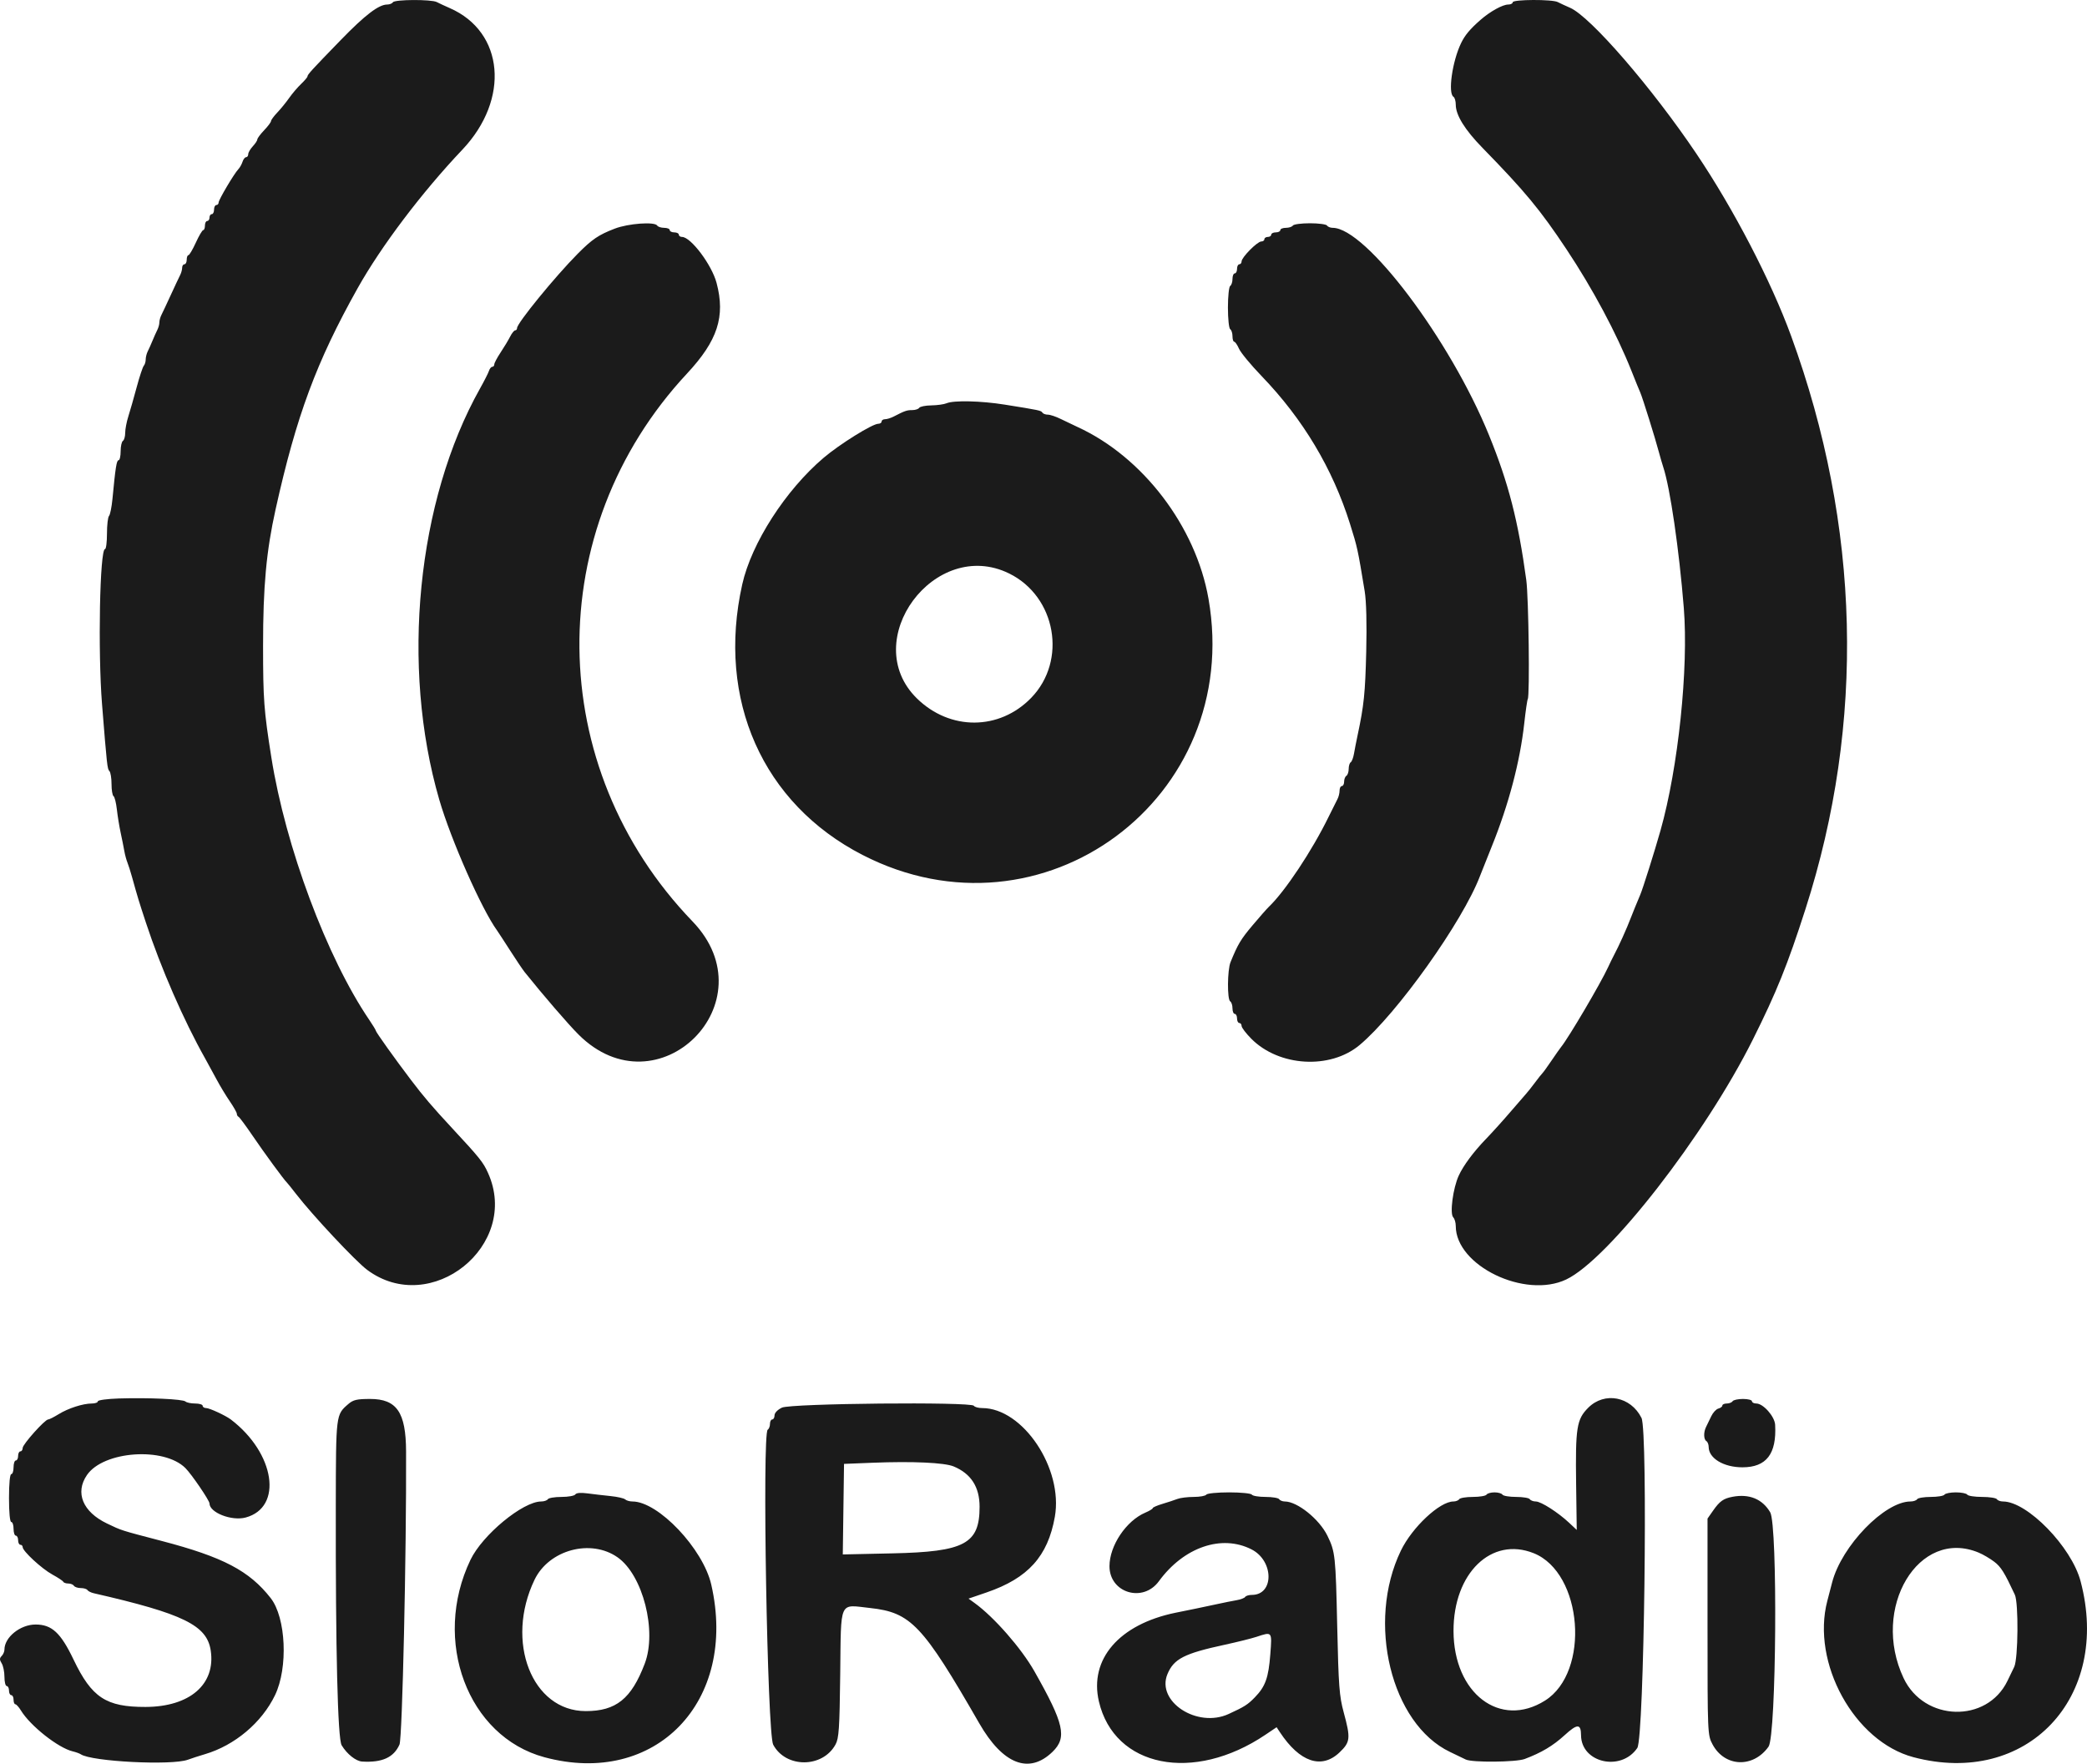
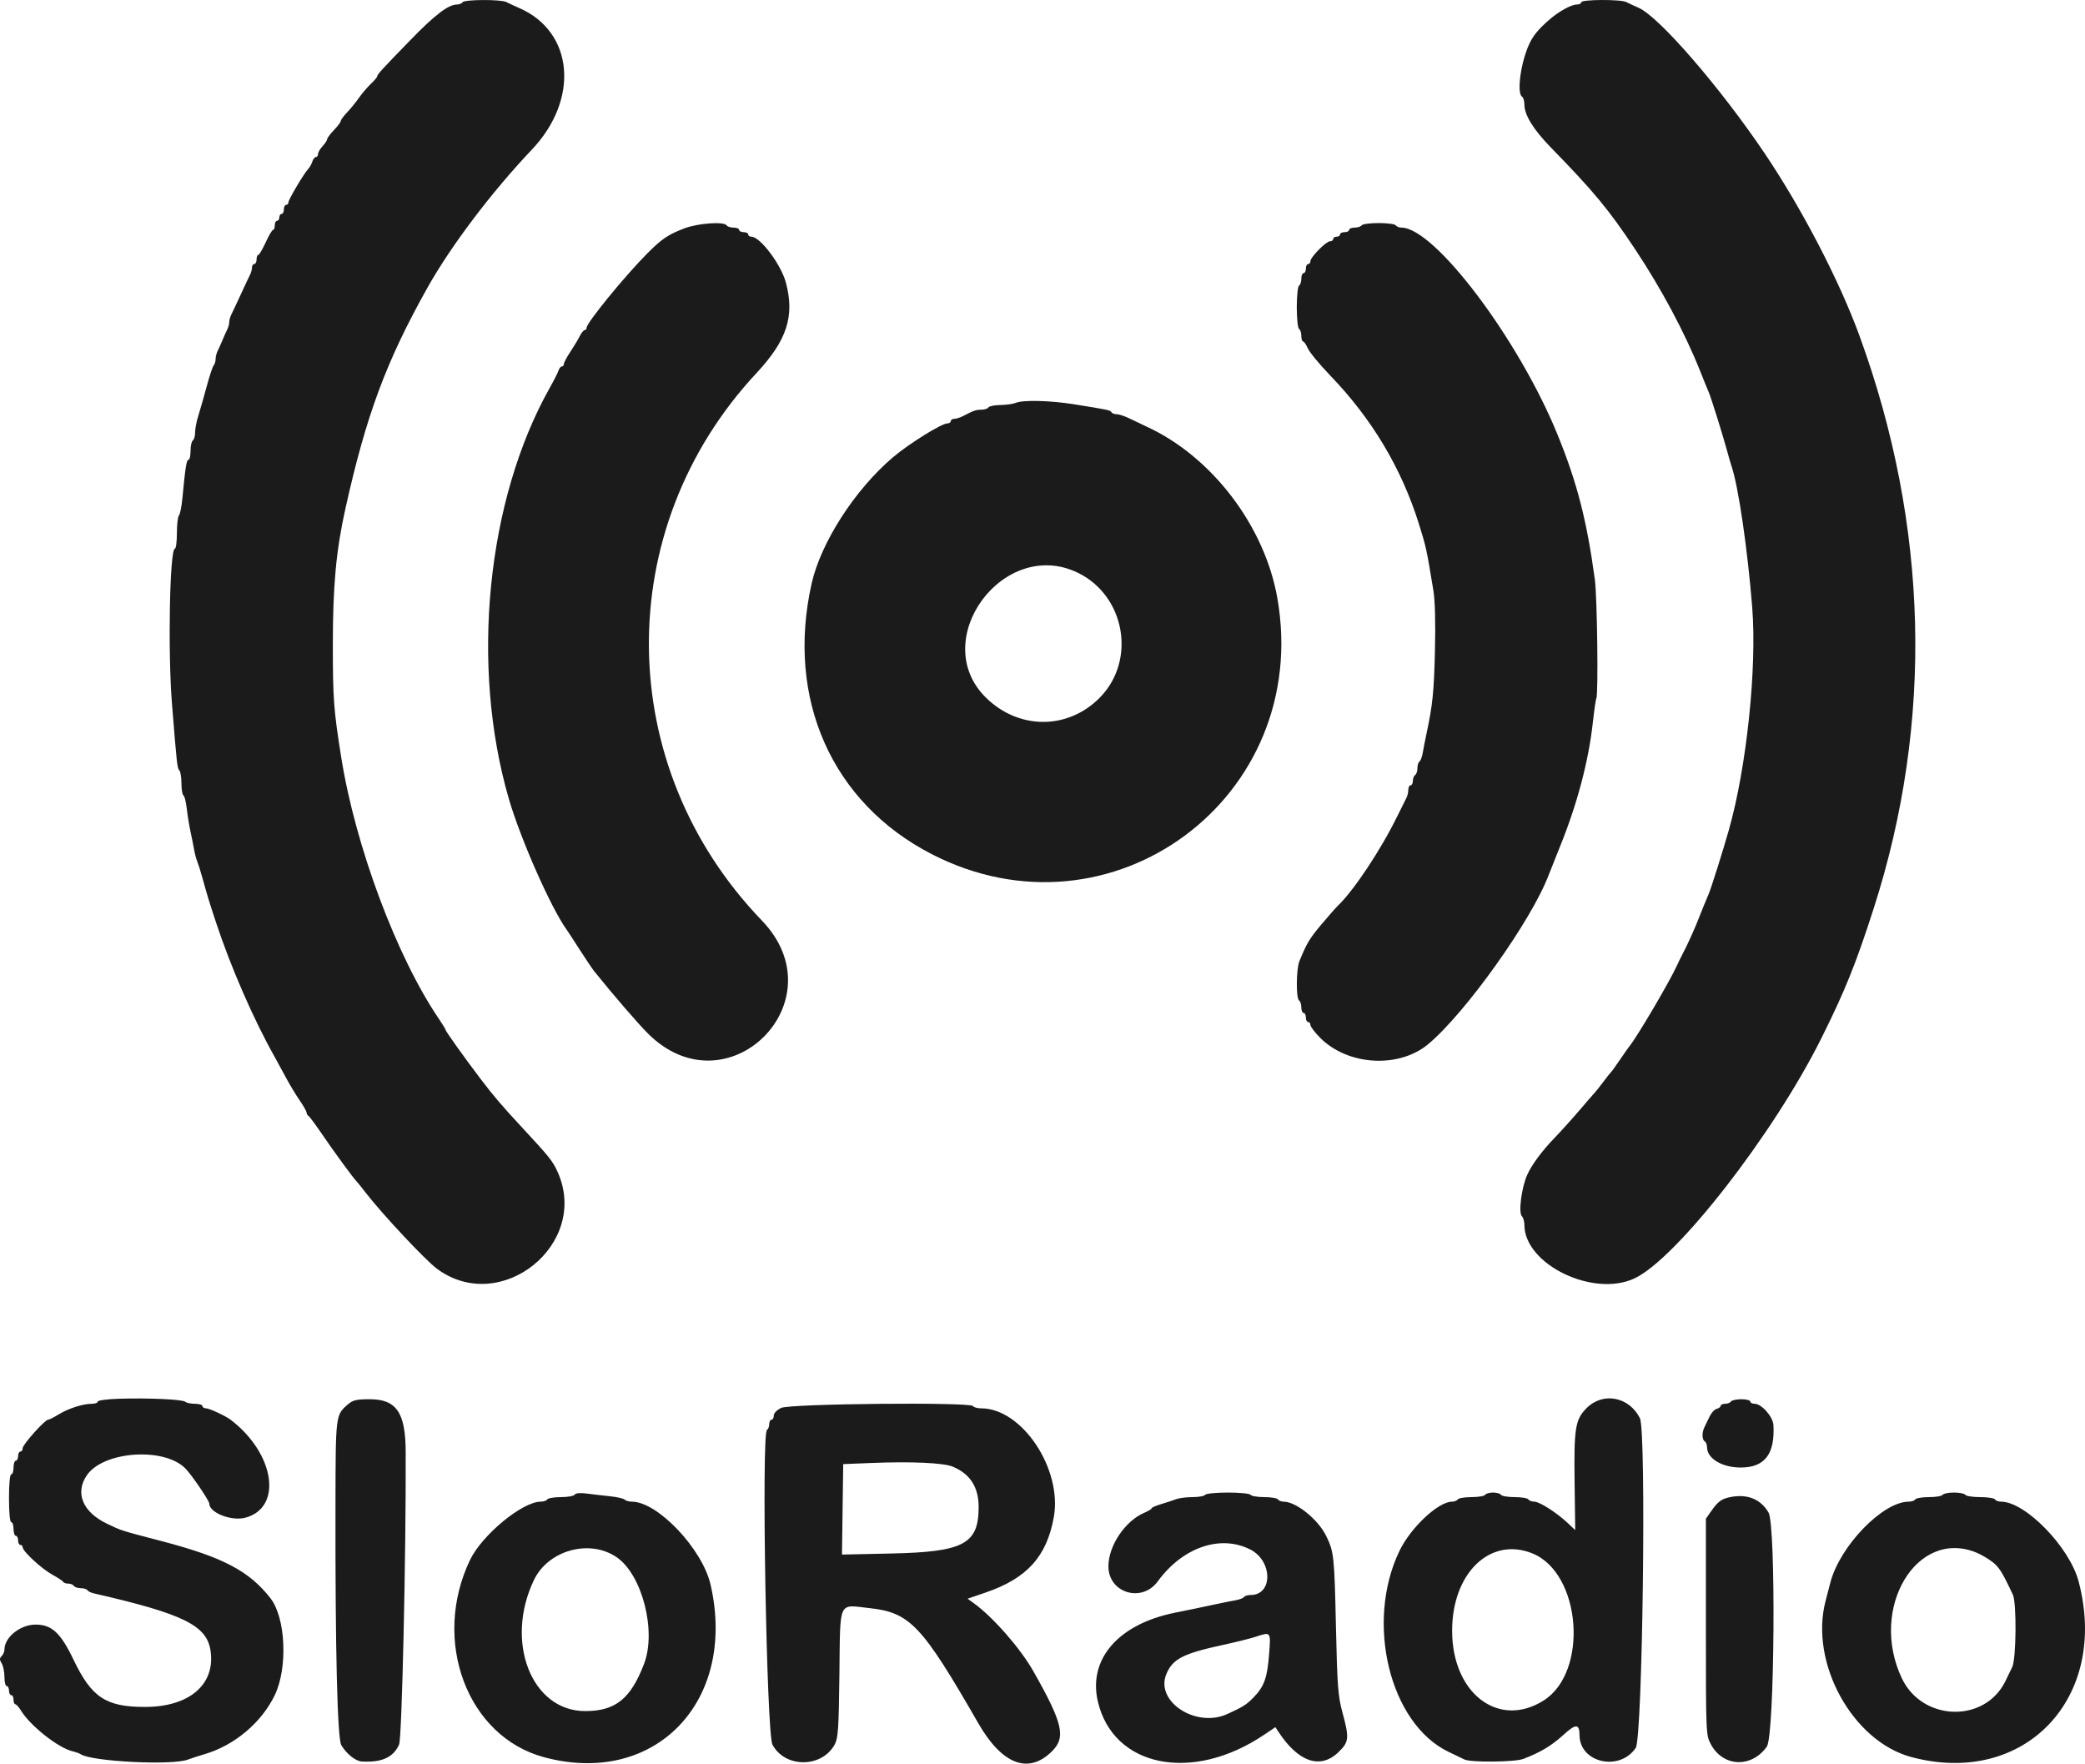
- <svg xmlns="http://www.w3.org/2000/svg" version="1.1" width="366.402" height="309.63" viewBox="0,0,366.402,309.63">
-   <g transform="translate(-61.61975,-26.40387)">
-     <g data-paper-data="{&quot;isPaintingLayer&quot;:true}" fill="#1b1b1b" fill-rule="evenodd" stroke="none" stroke-width="1" stroke-linecap="butt" stroke-linejoin="miter" stroke-miterlimit="10" stroke-dasharray="" stroke-dashoffset="0" style="mix-blend-mode: normal">
-       <path d="M130.6,26.8c0.31,-0.501 6.765,-0.529 7.705,-0.034c0.382,0.202 1.408,0.679 2.28,1.06c9.55,4.173 10.597,16.006 2.2,24.861c-7.1,7.486 -14.246,16.941 -18.377,24.313c-7.235,12.912 -10.755,22.398 -14.399,38.8c-1.637,7.369 -2.208,13.586 -2.204,24c0.004,9.415 0.146,11.328 1.459,19.6c2.49,15.684 9.747,35.124 17.198,46.072c0.626,0.92 1.138,1.764 1.138,1.876c0,0.239 3.364,4.954 6.174,8.653c2.255,2.97 3.742,4.711 7.189,8.424c4.879,5.256 5.477,6 6.324,7.871c5.76,12.723 -10.004,25.386 -21.211,17.038c-2.039,-1.519 -9.607,-9.6 -12.488,-13.334c-0.763,-0.99 -1.486,-1.89 -1.607,-2c-0.485,-0.444 -3.964,-5.193 -6.007,-8.2c-1.196,-1.76 -2.309,-3.26 -2.474,-3.333c-0.165,-0.074 -0.3,-0.311 -0.3,-0.528c0,-0.217 -0.553,-1.198 -1.228,-2.18c-0.676,-0.982 -1.728,-2.725 -2.339,-3.872c-0.61,-1.148 -1.515,-2.807 -2.011,-3.687c-3.741,-6.638 -7.76,-15.854 -10.379,-23.8c-1.237,-3.755 -1.456,-4.474 -2.435,-8c-0.274,-0.99 -0.646,-2.16 -0.826,-2.6c-0.18,-0.44 -0.422,-1.34 -0.537,-2c-0.115,-0.66 -0.404,-2.1 -0.641,-3.2c-0.238,-1.1 -0.538,-2.948 -0.668,-4.107c-0.13,-1.159 -0.394,-2.205 -0.586,-2.324c-0.193,-0.119 -0.35,-1.07 -0.35,-2.113c0,-1.043 -0.165,-2.067 -0.368,-2.276c-0.374,-0.387 -0.433,-0.916 -1.301,-11.78c-0.737,-9.219 -0.389,-27.2 0.526,-27.2c0.189,0 0.343,-1.224 0.343,-2.72c0,-1.496 0.161,-2.891 0.358,-3.1c0.197,-0.209 0.469,-1.55 0.605,-2.98c0.523,-5.515 0.726,-6.8 1.076,-6.8c0.198,0 0.361,-0.709 0.361,-1.576c0,-0.867 0.18,-1.688 0.4,-1.824c0.22,-0.136 0.4,-0.77 0.4,-1.41c0,-0.639 0.247,-1.933 0.548,-2.876c0.302,-0.943 0.96,-3.244 1.462,-5.114c0.502,-1.87 1.065,-3.571 1.252,-3.78c0.186,-0.209 0.338,-0.706 0.338,-1.105c0,-0.399 0.159,-1.038 0.353,-1.42c0.195,-0.382 0.576,-1.235 0.847,-1.895c0.271,-0.66 0.652,-1.513 0.847,-1.895c0.194,-0.382 0.353,-0.969 0.353,-1.305c0,-0.336 0.161,-0.923 0.358,-1.305c0.197,-0.382 0.936,-1.955 1.642,-3.495c0.706,-1.54 1.445,-3.113 1.642,-3.495c0.197,-0.382 0.358,-0.967 0.358,-1.3c0,-0.333 0.18,-0.605 0.4,-0.605c0.22,0 0.4,-0.36 0.4,-0.8c0,-0.44 0.135,-0.801 0.3,-0.801c0.165,-0.001 0.75,-0.991 1.3,-2.199c0.55,-1.208 1.135,-2.198 1.3,-2.199c0.165,0 0.3,-0.361 0.3,-0.801c0,-0.44 0.18,-0.8 0.4,-0.8c0.22,0 0.4,-0.27 0.4,-0.6c0,-0.33 0.18,-0.6 0.4,-0.6c0.22,0 0.4,-0.36 0.4,-0.8c0,-0.44 0.18,-0.8 0.4,-0.8c0.22,0 0.4,-0.198 0.4,-0.44c0,-0.48 2.709,-5.054 3.473,-5.862c0.261,-0.277 0.589,-0.862 0.728,-1.3c0.139,-0.439 0.421,-0.798 0.626,-0.798c0.205,0 0.373,-0.236 0.373,-0.525c0,-0.288 0.36,-0.911 0.8,-1.383c0.44,-0.472 0.8,-1.019 0.8,-1.216c0,-0.197 0.54,-0.922 1.2,-1.613c0.66,-0.691 1.2,-1.411 1.2,-1.6c0,-0.189 0.497,-0.866 1.104,-1.504c0.608,-0.637 1.546,-1.789 2.085,-2.559c0.539,-0.77 1.482,-1.877 2.096,-2.46c0.613,-0.584 1.115,-1.175 1.115,-1.315c0,-0.33 0.739,-1.138 5.9,-6.45c4.236,-4.358 6.619,-6.175 8.099,-6.175c0.415,0 0.865,-0.18 1.001,-0.4M327.2,26.8c0,-0.507 6.952,-0.537 7.905,-0.034c0.382,0.202 1.355,0.653 2.162,1.003c3.583,1.555 14.366,14.011 22.188,25.631c6.548,9.725 13.097,22.33 16.627,32c12.175,33.349 13.037,67.851 2.513,100.6c-3.147,9.793 -5.064,14.548 -9.238,22.907c-8.386,16.794 -25.324,38.57 -32.757,42.114c-7.249,3.455 -19.4,-2.419 -19.4,-9.379c0,-0.595 -0.199,-1.281 -0.443,-1.525c-0.636,-0.636 -0.047,-5.114 0.961,-7.317c0.809,-1.769 2.57,-4.144 4.753,-6.41c1.171,-1.216 3.119,-3.372 4.329,-4.791c1.21,-1.419 2.428,-2.825 2.706,-3.124c0.278,-0.299 0.997,-1.204 1.598,-2.01c0.6,-0.806 1.194,-1.555 1.32,-1.665c0.126,-0.11 0.839,-1.1 1.586,-2.2c0.746,-1.1 1.506,-2.18 1.688,-2.4c1.267,-1.531 6.973,-11.219 8.249,-14.006c0.3,-0.657 0.738,-1.554 0.973,-1.994c0.919,-1.721 2.279,-4.736 3.067,-6.8c0.327,-0.854 0.972,-2.432 1.595,-3.9c0.472,-1.113 2.497,-7.537 3.562,-11.3c3.113,-11.005 4.941,-28.464 4.091,-39.072c-0.819,-10.233 -2.408,-21.121 -3.609,-24.728c-0.183,-0.55 -0.524,-1.72 -0.758,-2.6c-0.673,-2.533 -2.852,-9.51 -3.279,-10.5c-0.36,-0.832 -0.556,-1.315 -1.548,-3.8c-2.655,-6.653 -6.793,-14.396 -11.383,-21.3c-4.642,-6.984 -7.277,-10.167 -14.783,-17.856c-3.085,-3.16 -4.675,-5.731 -4.675,-7.558c0,-0.626 -0.18,-1.25 -0.4,-1.386c-1.003,-0.62 -0.221,-6.188 1.32,-9.4c0.679,-1.415 1.569,-2.482 3.432,-4.113c1.676,-1.469 3.88,-2.687 4.86,-2.687c0.433,0 0.788,-0.18 0.788,-0.4M169.558,66.539c2.371,-0.911 7.005,-1.246 7.442,-0.539c0.136,0.22 0.687,0.4 1.224,0.4c0.537,0 0.976,0.18 0.976,0.4c0,0.22 0.36,0.4 0.8,0.4c0.44,0 0.8,0.18 0.8,0.4c0,0.22 0.252,0.4 0.56,0.4c1.543,0 5.215,4.883 6.06,8.057c1.574,5.912 0.193,10.155 -5.177,15.917c-25.561,27.424 -25.146,69.086 0.957,96.189c13.643,14.166 -6.104,33.748 -20.02,19.854c-1.81,-1.807 -6.217,-6.917 -9.466,-10.976c-0.334,-0.417 -1.484,-2.127 -2.556,-3.8c-1.073,-1.673 -2.087,-3.229 -2.254,-3.458c-2.717,-3.725 -8.106,-15.913 -10.163,-22.983c-6.803,-23.383 -3.917,-52.488 7.158,-72.2c0.741,-1.32 1.449,-2.715 1.571,-3.1c0.123,-0.385 0.382,-0.7 0.577,-0.7c0.194,0 0.353,-0.193 0.353,-0.428c0,-0.235 0.501,-1.18 1.112,-2.1c0.612,-0.92 1.362,-2.167 1.668,-2.772c0.305,-0.605 0.705,-1.1 0.888,-1.1c0.182,0 0.332,-0.185 0.332,-0.411c0,-0.86 6.687,-9.048 10.648,-13.039c2.535,-2.554 3.66,-3.316 6.51,-4.411M288.6,66c0.136,-0.22 1.486,-0.4 3,-0.4c1.514,0 2.864,0.18 3,0.4c0.136,0.22 0.58,0.4 0.986,0.4c5.822,0 20.619,19.622 27.449,36.4c3.424,8.411 5.129,15.033 6.545,25.43c0.417,3.065 0.631,20.304 0.26,20.906c-0.097,0.156 -0.375,2.08 -0.618,4.274c-0.743,6.716 -2.726,14.228 -5.7,21.59c-0.888,2.2 -1.82,4.54 -2.071,5.2c-3.027,7.972 -14.58,24.188 -21.14,29.674c-5.167,4.32 -14.155,3.79 -19.018,-1.122c-0.931,-0.941 -1.693,-1.944 -1.693,-2.231c0,-0.287 -0.18,-0.521 -0.4,-0.521c-0.22,0 -0.4,-0.36 -0.4,-0.8c0,-0.44 -0.18,-0.8 -0.4,-0.8c-0.22,0 -0.4,-0.439 -0.4,-0.976c0,-0.537 -0.18,-1.088 -0.4,-1.224c-0.548,-0.339 -0.506,-5.502 0.056,-6.881c1.287,-3.157 1.794,-4.004 3.858,-6.457c1.233,-1.464 2.525,-2.932 2.871,-3.262c2.842,-2.709 7.603,-9.878 10.492,-15.8c0.644,-1.32 1.34,-2.713 1.547,-3.095c0.207,-0.382 0.376,-1.057 0.376,-1.5c0,-0.443 0.18,-0.805 0.4,-0.805c0.22,0 0.4,-0.349 0.4,-0.776c0,-0.427 0.18,-0.888 0.4,-1.024c0.22,-0.136 0.4,-0.676 0.4,-1.2c0,-0.524 0.16,-1.052 0.356,-1.173c0.195,-0.121 0.456,-0.806 0.578,-1.523c0.122,-0.717 0.413,-2.204 0.648,-3.304c1.097,-5.15 1.32,-7.33 1.498,-14.6c0.119,-4.912 0.019,-8.837 -0.27,-10.6c-1.214,-7.392 -1.282,-7.701 -2.569,-11.8c-3.06,-9.741 -8.238,-18.403 -15.526,-25.972c-1.875,-1.946 -3.656,-4.099 -3.959,-4.783c-0.303,-0.685 -0.687,-1.245 -0.854,-1.245c-0.166,0 -0.302,-0.439 -0.302,-0.976c0,-0.537 -0.18,-1.088 -0.4,-1.224c-0.22,-0.136 -0.4,-1.846 -0.4,-3.8c0,-1.954 0.18,-3.664 0.4,-3.8c0.22,-0.136 0.4,-0.687 0.4,-1.224c0,-0.537 0.18,-0.976 0.4,-0.976c0.22,0 0.4,-0.36 0.4,-0.8c0,-0.44 0.18,-0.8 0.4,-0.8c0.22,0 0.4,-0.23 0.4,-0.512c0,-0.697 2.757,-3.488 3.446,-3.488c0.305,0 0.554,-0.18 0.554,-0.4c0,-0.22 0.27,-0.4 0.6,-0.4c0.33,0 0.6,-0.18 0.6,-0.4c0,-0.22 0.36,-0.4 0.8,-0.4c0.44,0 0.8,-0.18 0.8,-0.4c0,-0.22 0.439,-0.4 0.976,-0.4c0.537,0 1.088,-0.18 1.224,-0.4M227.8,97.2c1.256,-0.54 6.041,-0.429 10.2,0.236c6.144,0.982 6.397,1.036 6.627,1.408c0.121,0.196 0.553,0.356 0.959,0.356c0.406,0 1.43,0.343 2.276,0.763c0.846,0.419 2.168,1.051 2.938,1.403c11.459,5.25 20.768,17.461 22.989,30.156c6.13,35.045 -29.221,61.205 -60.76,44.963c-17.514,-9.02 -25.621,-27.265 -21.099,-47.485c1.619,-7.241 7.598,-16.539 14.291,-22.227c2.812,-2.39 8.566,-5.973 9.591,-5.973c0.323,0 0.588,-0.18 0.588,-0.4c0,-0.22 0.272,-0.4 0.605,-0.4c0.333,0 1.008,-0.208 1.5,-0.462c1.954,-1.01 2.32,-1.138 3.266,-1.138c0.54,0 1.093,-0.18 1.229,-0.4c0.136,-0.22 1.092,-0.413 2.124,-0.428c1.032,-0.016 2.236,-0.183 2.676,-0.372M238.8,127.087c-13.063,-6.437 -26.538,11.779 -16.213,21.919c5.804,5.7 14.481,5.665 20.065,-0.081c6.36,-6.544 4.378,-17.782 -3.852,-21.838M82.5,271.915c5.203,-0.162 11.23,0.113 11.68,0.531c0.209,0.195 0.974,0.354 1.7,0.354c0.726,0 1.32,0.18 1.32,0.4c0,0.22 0.277,0.4 0.616,0.4c0.592,0 3.421,1.311 4.34,2.012c7.756,5.91 9.188,15.426 2.589,17.203c-2.443,0.658 -6.345,-0.862 -6.345,-2.473c0,-0.511 -3.131,-5.108 -4.223,-6.201c-3.765,-3.767 -14.389,-3.02 -17.292,1.217c-2.128,3.106 -0.74,6.463 3.516,8.505c2.621,1.257 2.279,1.148 9.653,3.079c10.734,2.81 15.351,5.234 19.093,10.024c2.687,3.441 3.077,12.214 0.758,17.034c-2.319,4.819 -7.069,8.82 -12.305,10.363c-0.99,0.291 -2.339,0.729 -2.997,0.972c-2.824,1.044 -16.899,0.328 -18.803,-0.955c-0.22,-0.148 -0.858,-0.379 -1.418,-0.512c-2.539,-0.604 -7.424,-4.46 -9.081,-7.168c-0.371,-0.605 -0.815,-1.1 -0.987,-1.1c-0.173,0 -0.314,-0.36 -0.314,-0.8c0,-0.44 -0.18,-0.8 -0.4,-0.8c-0.22,0 -0.4,-0.36 -0.4,-0.8c0,-0.44 -0.18,-0.8 -0.4,-0.8c-0.22,0 -0.4,-0.722 -0.4,-1.605c0,-0.883 -0.22,-1.959 -0.49,-2.39c-0.387,-0.62 -0.387,-0.888 0,-1.275c0.27,-0.27 0.49,-0.778 0.49,-1.13c0,-2.163 2.778,-4.4 5.464,-4.4c2.855,0 4.414,1.441 6.677,6.173c3.182,6.652 5.708,8.313 12.618,8.297c7.775,-0.019 12.347,-3.971 11.457,-9.904c-0.665,-4.432 -4.794,-6.455 -20.522,-10.054c-0.498,-0.114 -1.004,-0.366 -1.124,-0.56c-0.119,-0.193 -0.646,-0.352 -1.17,-0.352c-0.524,0 -1.064,-0.18 -1.2,-0.4c-0.136,-0.22 -0.582,-0.4 -0.99,-0.4c-0.409,0 -0.803,-0.135 -0.877,-0.3c-0.073,-0.165 -0.935,-0.737 -1.915,-1.272c-1.867,-1.018 -5.218,-4.112 -5.218,-4.817c0,-0.226 -0.18,-0.411 -0.4,-0.411c-0.22,0 -0.4,-0.36 -0.4,-0.8c0,-0.44 -0.18,-0.8 -0.4,-0.8c-0.22,0 -0.4,-0.54 -0.4,-1.2c0,-0.66 -0.18,-1.2 -0.4,-1.2c-0.241,0 -0.4,-1.667 -0.4,-4.2c0,-2.533 0.159,-4.2 0.4,-4.2c0.22,0 0.4,-0.54 0.4,-1.2c0,-0.66 0.18,-1.2 0.4,-1.2c0.22,0 0.4,-0.36 0.4,-0.8c0,-0.44 0.18,-0.8 0.4,-0.8c0.22,0 0.4,-0.269 0.4,-0.598c0,-0.638 3.906,-5.002 4.476,-5.002c0.187,0 1.011,-0.415 1.832,-0.922c1.692,-1.046 4.279,-1.878 5.838,-1.878c0.58,0 1.054,-0.173 1.054,-0.385c0,-0.212 1.665,-0.437 3.7,-0.5M122.763,272.9c0.863,-0.748 1.508,-0.899 3.837,-0.899c4.677,0 6.283,2.34 6.312,9.199c0.075,17.812 -0.656,50.362 -1.157,51.479c-1.013,2.263 -3.041,3.185 -6.555,2.979c-1.097,-0.065 -2.665,-1.311 -3.6,-2.862c-0.693,-1.151 -1.071,-16.669 -1.026,-42.196c0.028,-15.942 0.012,-15.811 2.189,-17.7M340.459,273.541c2.863,-2.863 7.465,-1.981 9.348,1.792c1.153,2.313 0.469,56.16 -0.736,57.939c-2.846,4.201 -9.842,2.619 -9.877,-2.233c-0.015,-2.052 -0.647,-2.054 -2.885,-0.009c-2.04,1.863 -4.059,3.066 -7.005,4.176c-1.518,0.571 -9.247,0.641 -10.351,0.093c-0.414,-0.205 -1.653,-0.801 -2.753,-1.325c-10.363,-4.934 -14.72,-22.777 -8.633,-35.352c1.986,-4.103 6.818,-8.622 9.219,-8.622c0.422,0 0.878,-0.18 1.014,-0.4c0.136,-0.22 1.216,-0.4 2.4,-0.4c1.184,0 2.264,-0.18 2.4,-0.4c0.136,-0.22 0.766,-0.4 1.4,-0.4c0.634,0 1.264,0.18 1.4,0.4c0.136,0.22 1.216,0.4 2.4,0.4c1.184,0 2.264,0.18 2.4,0.4c0.136,0.22 0.609,0.4 1.052,0.4c0.915,0 3.91,1.917 5.868,3.756l1.32,1.24l-0.109,-7.998c-0.136,-9.983 0.092,-11.421 2.128,-13.457M365.8,272.4c0.136,-0.22 0.957,-0.4 1.824,-0.4c0.867,0 1.576,0.18 1.576,0.4c0,0.22 0.346,0.4 0.769,0.4c1.213,0 3.22,2.269 3.301,3.731c0.282,5.112 -1.53,7.469 -5.741,7.469c-3.304,0 -5.929,-1.585 -5.929,-3.581c0,-0.424 -0.18,-0.883 -0.4,-1.019c-0.495,-0.306 -0.518,-1.578 -0.047,-2.505c0.195,-0.382 0.6,-1.218 0.9,-1.858c0.301,-0.64 0.862,-1.246 1.247,-1.347c0.385,-0.101 0.7,-0.342 0.7,-0.537c0,-0.194 0.349,-0.353 0.776,-0.353c0.427,0 0.888,-0.18 1.024,-0.4M198.9,273.524c1.564,-0.746 33.251,-1.051 33.7,-0.324c0.136,0.22 0.788,0.4 1.449,0.4c7.169,0 14.269,10.626 12.761,19.1c-1.233,6.931 -4.699,10.771 -11.975,13.265l-3.177,1.088l1.07,0.774c3.404,2.46 8.2,7.935 10.489,11.973c5.228,9.224 5.773,11.641 3.19,14.147c-4.117,3.996 -8.716,2.21 -12.86,-4.994c-9.947,-17.293 -12.012,-19.474 -19.18,-20.253c-5.516,-0.6 -5.076,-1.577 -5.235,11.622c-0.116,9.586 -0.227,11.249 -0.827,12.346c-2.27,4.155 -8.739,4.168 -10.942,0.022c-1.036,-1.951 -1.955,-54.677 -0.963,-55.29c0.22,-0.136 0.4,-0.597 0.4,-1.024c0,-0.427 0.18,-0.776 0.4,-0.776c0.22,0 0.4,-0.328 0.4,-0.728c0,-0.427 0.537,-0.984 1.3,-1.348M229.06,283.851c-1.616,-0.676 -7.236,-0.932 -14.26,-0.651l-5,0.2l-0.109,7.949l-0.108,7.948l8.708,-0.189c12.695,-0.274 15.309,-1.671 15.309,-8.175c0,-3.478 -1.495,-5.81 -4.54,-7.082M162.623,288.763c0.17,-0.275 0.954,-0.344 2.123,-0.186c1.02,0.137 2.844,0.349 4.054,0.471c1.21,0.122 2.371,0.387 2.58,0.587c0.209,0.201 0.783,0.365 1.275,0.365c4.536,0 12.399,8.296 13.839,14.6c4.695,20.55 -9.813,35.556 -29.294,30.299c-13.475,-3.637 -19.778,-20.46 -12.982,-34.653c2.1,-4.387 9.199,-10.246 12.415,-10.246c0.506,0 1.031,-0.18 1.167,-0.4c0.136,-0.22 1.216,-0.4 2.4,-0.4c1.184,0 2.274,-0.196 2.423,-0.437M273.4,288.8c0.136,-0.221 1.93,-0.4 4,-0.4c2.07,0 3.864,0.179 4,0.4c0.136,0.22 1.216,0.4 2.4,0.4c1.184,0 2.264,0.18 2.4,0.4c0.136,0.22 0.58,0.4 0.986,0.4c2.201,0 6.063,3.106 7.483,6.018c1.37,2.809 1.444,3.502 1.72,15.982c0.229,10.353 0.368,12.192 1.131,15c1.247,4.583 1.178,5.24 -0.737,7.062c-3.151,2.998 -6.983,1.698 -10.452,-3.547l-0.586,-0.885l-1.976,1.331c-12.626,8.502 -26.521,5.72 -29.221,-5.851c-1.731,-7.421 3.56,-13.549 13.452,-15.578c0.99,-0.203 2.61,-0.532 3.6,-0.732c0.99,-0.2 2.7,-0.562 3.8,-0.804c1.1,-0.242 2.587,-0.54 3.304,-0.662c0.717,-0.122 1.402,-0.383 1.523,-0.578c0.121,-0.196 0.651,-0.356 1.178,-0.356c3.923,0 3.882,-5.974 -0.056,-7.987c-5.248,-2.683 -11.899,-0.399 -16.27,5.587c-2.803,3.838 -8.684,2.043 -8.675,-2.647c0.007,-3.601 2.933,-7.968 6.296,-9.396c0.715,-0.304 1.3,-0.66 1.3,-0.791c0,-0.131 0.765,-0.466 1.7,-0.744c0.935,-0.278 2.113,-0.667 2.619,-0.864c0.505,-0.197 1.8,-0.358 2.876,-0.358c1.077,0 2.069,-0.18 2.205,-0.4M403,288.8c0.136,-0.22 1.036,-0.4 2,-0.4c0.964,0 1.864,0.18 2,0.4c0.136,0.22 1.306,0.4 2.6,0.4c1.294,0 2.464,0.18 2.6,0.4c0.136,0.22 0.616,0.4 1.068,0.4c4.274,0 12.029,7.967 13.627,14c5.427,20.49 -9.468,36.165 -29.353,30.89c-10.362,-2.749 -17.965,-16.557 -15.11,-27.444c0.237,-0.905 0.618,-2.366 0.847,-3.246c1.665,-6.408 9.212,-14.2 13.754,-14.2c0.506,0 1.031,-0.18 1.167,-0.4c0.136,-0.22 1.216,-0.4 2.4,-0.4c1.184,0 2.264,-0.18 2.4,-0.4M365.8,289.174c2.93,-0.552 5.231,0.395 6.601,2.717c1.343,2.278 1.083,39.231 -0.291,41.156c-2.706,3.795 -7.695,3.588 -9.833,-0.408c-0.867,-1.621 -0.877,-1.848 -0.877,-20.639v-19l0.98,-1.4c1.163,-1.662 1.814,-2.123 3.42,-2.426M170.054,299.81c-4.711,-3.312 -12.061,-1.329 -14.591,3.937c-5.211,10.845 -0.45,23.053 8.99,23.053c5.325,0 8.003,-2.151 10.356,-8.318c2.188,-5.735 -0.311,-15.547 -4.755,-18.672M330.879,299.078c-7.417,-2.967 -14.092,3.502 -14.074,13.642c0.019,10.986 8.179,17.198 16.067,12.232c7.972,-5.019 6.631,-22.423 -1.993,-25.874M409.013,298.98c-10.544,-4.406 -19.001,9.721 -13.19,22.032c3.604,7.635 14.604,7.944 18.221,0.511c0.354,-0.727 0.894,-1.845 1.2,-2.484c0.696,-1.451 0.778,-11.243 0.107,-12.678c-1.835,-3.923 -2.435,-4.883 -3.614,-5.782c-0.736,-0.561 -1.961,-1.281 -2.724,-1.599M284.644,316.782c0.302,-3.996 0.35,-3.938 -2.444,-3.016c-0.88,0.29 -3.4,0.917 -5.6,1.393c-7.073,1.53 -8.898,2.466 -10.013,5.134c-2.016,4.825 5.209,9.55 10.732,7.018c2.771,-1.271 3.349,-1.637 4.589,-2.909c1.874,-1.922 2.421,-3.447 2.736,-7.62" />
+ <svg xmlns="http://www.w3.org/2000/svg" version="1.1" width="366.402" height="309.911" viewBox="0,0,366.402,309.911">
+   <g transform="translate(-56.79911,-67.18157)">
+     <g data-paper-data="{&quot;isPaintingLayer&quot;:true}" fill-rule="evenodd" stroke="none" stroke-width="1" stroke-linecap="butt" stroke-linejoin="miter" stroke-miterlimit="10" stroke-dasharray="" stroke-dashoffset="0" style="mix-blend-mode: normal">
+       <path d="M138.085,67.578c0.31,-0.501 6.765,-0.529 7.705,-0.034c0.382,0.202 1.408,0.679 2.28,1.06c9.55,4.173 10.597,16.006 2.2,24.861c-7.1,7.486 -14.246,16.941 -18.377,24.313c-7.235,12.912 -10.755,22.398 -14.399,38.8c-1.637,7.369 -2.208,13.586 -2.204,24c0.004,9.415 0.146,11.328 1.459,19.6c2.49,15.684 9.747,35.124 17.198,46.072c0.626,0.92 1.138,1.764 1.138,1.876c0,0.239 3.364,4.954 6.174,8.653c2.255,2.97 3.742,4.711 7.189,8.424c4.879,5.256 5.477,6 6.324,7.871c5.76,12.723 -10.004,25.386 -21.211,17.038c-2.039,-1.519 -9.607,-9.6 -12.488,-13.334c-0.763,-0.99 -1.486,-1.89 -1.607,-2c-0.485,-0.444 -3.964,-5.193 -6.007,-8.2c-1.196,-1.76 -2.309,-3.26 -2.474,-3.333c-0.165,-0.074 -0.3,-0.311 -0.3,-0.528c0,-0.217 -0.553,-1.198 -1.228,-2.18c-0.676,-0.982 -1.728,-2.725 -2.339,-3.872c-0.61,-1.148 -1.515,-2.807 -2.011,-3.687c-3.741,-6.638 -7.76,-15.854 -10.379,-23.8c-1.237,-3.755 -1.456,-4.474 -2.435,-8c-0.274,-0.99 -0.646,-2.16 -0.826,-2.6c-0.18,-0.44 -0.422,-1.34 -0.537,-2c-0.115,-0.66 -0.404,-2.1 -0.641,-3.2c-0.238,-1.1 -0.538,-2.948 -0.668,-4.107c-0.13,-1.159 -0.394,-2.205 -0.586,-2.324c-0.193,-0.119 -0.35,-1.07 -0.35,-2.113c0,-1.043 -0.165,-2.067 -0.368,-2.276c-0.374,-0.387 -0.433,-0.916 -1.301,-11.78c-0.737,-9.219 -0.389,-27.2 0.526,-27.2c0.189,0 0.343,-1.224 0.343,-2.72c0,-1.496 0.161,-2.891 0.358,-3.1c0.197,-0.209 0.469,-1.55 0.605,-2.98c0.523,-5.515 0.726,-6.8 1.076,-6.8c0.198,0 0.361,-0.709 0.361,-1.576c0,-0.867 0.18,-1.688 0.4,-1.824c0.22,-0.136 0.4,-0.77 0.4,-1.41c0,-0.639 0.247,-1.933 0.548,-2.876c0.302,-0.943 0.96,-3.244 1.462,-5.114c0.502,-1.87 1.065,-3.571 1.252,-3.78c0.186,-0.209 0.338,-0.706 0.338,-1.105c0,-0.399 0.159,-1.038 0.353,-1.42c0.195,-0.382 0.576,-1.235 0.847,-1.895c0.271,-0.66 0.652,-1.513 0.847,-1.895c0.194,-0.382 0.353,-0.969 0.353,-1.305c0,-0.336 0.161,-0.923 0.358,-1.305c0.197,-0.382 0.936,-1.955 1.642,-3.495c0.706,-1.54 1.445,-3.113 1.642,-3.495c0.197,-0.382 0.358,-0.967 0.358,-1.3c0,-0.333 0.18,-0.605 0.4,-0.605c0.22,0 0.4,-0.36 0.4,-0.8c0,-0.44 0.135,-0.801 0.3,-0.801c0.165,-0.001 0.75,-0.991 1.3,-2.199c0.55,-1.208 1.135,-2.198 1.3,-2.199c0.165,0 0.3,-0.361 0.3,-0.801c0,-0.44 0.18,-0.8 0.4,-0.8c0.22,0 0.4,-0.27 0.4,-0.6c0,-0.33 0.18,-0.6 0.4,-0.6c0.22,0 0.4,-0.36 0.4,-0.8c0,-0.44 0.18,-0.8 0.4,-0.8c0.22,0 0.4,-0.198 0.4,-0.44c0,-0.48 2.709,-5.054 3.473,-5.862c0.261,-0.277 0.589,-0.862 0.728,-1.3c0.139,-0.439 0.421,-0.798 0.626,-0.798c0.205,0 0.373,-0.236 0.373,-0.525c0,-0.288 0.36,-0.911 0.8,-1.383c0.44,-0.472 0.8,-1.019 0.8,-1.216c0,-0.197 0.54,-0.922 1.2,-1.613c0.66,-0.691 1.2,-1.411 1.2,-1.6c0,-0.189 0.497,-0.866 1.104,-1.504c0.608,-0.637 1.546,-1.789 2.085,-2.559c0.539,-0.77 1.482,-1.877 2.096,-2.46c0.613,-0.584 1.115,-1.175 1.115,-1.315c0,-0.33 0.739,-1.138 5.9,-6.45c4.236,-4.358 6.619,-6.175 8.099,-6.175c0.415,0 0.865,-0.18 1.001,-0.4M334.685,67.578c0,-0.507 6.952,-0.537 7.905,-0.034c0.382,0.202 1.355,0.653 2.162,1.003c3.583,1.555 14.366,14.011 22.188,25.631c6.548,9.725 13.097,22.33 16.627,32c12.175,33.349 13.037,67.851 2.513,100.6c-3.147,9.793 -5.064,14.548 -9.238,22.907c-8.386,16.794 -25.324,38.57 -32.757,42.114c-7.249,3.455 -19.4,-2.419 -19.4,-9.379c0,-0.595 -0.199,-1.281 -0.443,-1.525c-0.636,-0.636 -0.047,-5.114 0.961,-7.317c0.809,-1.769 2.57,-4.144 4.753,-6.41c1.171,-1.216 3.119,-3.372 4.329,-4.791c1.21,-1.419 2.428,-2.825 2.706,-3.124c0.278,-0.299 0.997,-1.204 1.598,-2.01c0.6,-0.806 1.194,-1.555 1.32,-1.665c0.126,-0.11 0.839,-1.1 1.586,-2.2c0.746,-1.1 1.506,-2.18 1.688,-2.4c1.267,-1.531 6.973,-11.219 8.249,-14.006c0.3,-0.657 0.738,-1.554 0.973,-1.994c0.919,-1.721 2.279,-4.736 3.067,-6.8c0.327,-0.854 0.972,-2.432 1.595,-3.9c0.472,-1.113 2.497,-7.537 3.562,-11.3c3.113,-11.005 4.941,-28.464 4.091,-39.072c-0.819,-10.233 -2.408,-21.121 -3.609,-24.728c-0.183,-0.55 -0.524,-1.72 -0.758,-2.6c-0.673,-2.533 -2.852,-9.51 -3.279,-10.5c-0.36,-0.832 -0.556,-1.315 -1.548,-3.8c-2.655,-6.653 -6.793,-14.396 -11.383,-21.3c-4.642,-6.984 -7.277,-10.167 -14.783,-17.856c-3.085,-3.16 -4.675,-5.731 -4.675,-7.558c0,-0.626 -0.18,-1.25 -0.4,-1.386c-1.003,-0.62 -0.221,-6.188 1.32,-9.4c0.679,-1.415 1.569,-2.482 3.432,-4.113c1.676,-1.469 3.88,-2.687 4.86,-2.687c0.433,0 0.788,-0.18 0.788,-0.4M177.043,107.317c2.371,-0.911 7.005,-1.246 7.442,-0.539c0.136,0.22 0.687,0.4 1.224,0.4c0.537,0 0.976,0.18 0.976,0.4c0,0.22 0.36,0.4 0.8,0.4c0.44,0 0.8,0.18 0.8,0.4c0,0.22 0.252,0.4 0.56,0.4c1.543,0 5.215,4.883 6.06,8.057c1.574,5.912 0.193,10.155 -5.177,15.917c-25.561,27.424 -25.146,69.086 0.957,96.189c13.643,14.166 -6.104,33.748 -20.02,19.854c-1.81,-1.807 -6.217,-6.917 -9.466,-10.976c-0.334,-0.417 -1.484,-2.127 -2.556,-3.8c-1.073,-1.673 -2.087,-3.229 -2.254,-3.458c-2.717,-3.725 -8.106,-15.913 -10.163,-22.983c-6.803,-23.383 -3.917,-52.488 7.158,-72.2c0.741,-1.32 1.449,-2.715 1.571,-3.1c0.123,-0.385 0.382,-0.7 0.577,-0.7c0.194,0 0.353,-0.193 0.353,-0.428c0,-0.235 0.501,-1.18 1.112,-2.1c0.612,-0.92 1.362,-2.167 1.668,-2.772c0.305,-0.605 0.705,-1.1 0.888,-1.1c0.182,0 0.332,-0.185 0.332,-0.411c0,-0.86 6.687,-9.048 10.648,-13.039c2.535,-2.554 3.66,-3.316 6.51,-4.411M296.085,106.778c0.136,-0.22 1.486,-0.4 3,-0.4c1.514,0 2.864,0.18 3,0.4c0.136,0.22 0.58,0.4 0.986,0.4c5.822,0 20.619,19.622 27.449,36.4c3.424,8.411 5.129,15.033 6.545,25.43c0.417,3.065 0.631,20.304 0.26,20.906c-0.097,0.156 -0.375,2.08 -0.618,4.274c-0.743,6.716 -2.726,14.228 -5.7,21.59c-0.888,2.2 -1.82,4.54 -2.071,5.2c-3.027,7.972 -14.58,24.188 -21.14,29.674c-5.167,4.32 -14.155,3.79 -19.018,-1.122c-0.931,-0.941 -1.693,-1.944 -1.693,-2.231c0,-0.287 -0.18,-0.521 -0.4,-0.521c-0.22,0 -0.4,-0.36 -0.4,-0.8c0,-0.44 -0.18,-0.8 -0.4,-0.8c-0.22,0 -0.4,-0.439 -0.4,-0.976c0,-0.537 -0.18,-1.088 -0.4,-1.224c-0.548,-0.339 -0.506,-5.502 0.056,-6.881c1.287,-3.157 1.794,-4.004 3.858,-6.457c1.233,-1.464 2.525,-2.932 2.871,-3.262c2.842,-2.709 7.603,-9.878 10.492,-15.8c0.644,-1.32 1.34,-2.713 1.547,-3.095c0.207,-0.382 0.376,-1.057 0.376,-1.5c0,-0.443 0.18,-0.805 0.4,-0.805c0.22,0 0.4,-0.349 0.4,-0.776c0,-0.427 0.18,-0.888 0.4,-1.024c0.22,-0.136 0.4,-0.676 0.4,-1.2c0,-0.524 0.16,-1.052 0.356,-1.173c0.195,-0.121 0.456,-0.806 0.578,-1.523c0.122,-0.717 0.413,-2.204 0.648,-3.304c1.097,-5.15 1.32,-7.33 1.498,-14.6c0.119,-4.912 0.019,-8.837 -0.27,-10.6c-1.214,-7.392 -1.282,-7.701 -2.569,-11.8c-3.06,-9.741 -8.238,-18.403 -15.526,-25.972c-1.875,-1.946 -3.656,-4.099 -3.959,-4.783c-0.303,-0.685 -0.687,-1.245 -0.854,-1.245c-0.166,0 -0.302,-0.439 -0.302,-0.976c0,-0.537 -0.18,-1.088 -0.4,-1.224c-0.22,-0.136 -0.4,-1.846 -0.4,-3.8c0,-1.954 0.18,-3.664 0.4,-3.8c0.22,-0.136 0.4,-0.687 0.4,-1.224c0,-0.537 0.18,-0.976 0.4,-0.976c0.22,0 0.4,-0.36 0.4,-0.8c0,-0.44 0.18,-0.8 0.4,-0.8c0.22,0 0.4,-0.23 0.4,-0.512c0,-0.697 2.757,-3.488 3.446,-3.488c0.305,0 0.554,-0.18 0.554,-0.4c0,-0.22 0.27,-0.4 0.6,-0.4c0.33,0 0.6,-0.18 0.6,-0.4c0,-0.22 0.36,-0.4 0.8,-0.4c0.44,0 0.8,-0.18 0.8,-0.4c0,-0.22 0.439,-0.4 0.976,-0.4c0.537,0 1.088,-0.18 1.224,-0.4M235.285,137.978c1.256,-0.54 6.041,-0.429 10.2,0.236c6.144,0.982 6.397,1.036 6.627,1.408c0.121,0.196 0.553,0.356 0.959,0.356c0.406,0 1.43,0.343 2.276,0.763c0.846,0.419 2.168,1.051 2.938,1.403c11.459,5.25 20.768,17.461 22.989,30.156c6.13,35.045 -29.221,61.205 -60.76,44.963c-17.514,-9.02 -25.621,-27.265 -21.099,-47.485c1.619,-7.241 7.598,-16.539 14.291,-22.227c2.812,-2.39 8.566,-5.973 9.591,-5.973c0.323,0 0.588,-0.18 0.588,-0.4c0,-0.22 0.272,-0.4 0.605,-0.4c0.333,0 1.008,-0.208 1.5,-0.462c1.954,-1.01 2.32,-1.138 3.266,-1.138c0.54,0 1.093,-0.18 1.229,-0.4c0.136,-0.22 1.092,-0.413 2.124,-0.428c1.032,-0.016 2.236,-0.183 2.676,-0.372M246.285,167.865c-13.063,-6.437 -26.538,11.779 -16.213,21.919c5.804,5.7 14.481,5.665 20.065,-0.081c6.36,-6.544 4.378,-17.782 -3.852,-21.838" fill="#1b1b1b" />
+       <path d="M77.679,312.974c5.203,-0.162 11.23,0.113 11.68,0.531c0.209,0.195 0.974,0.354 1.7,0.354c0.726,0 1.32,0.18 1.32,0.4c0,0.22 0.277,0.4 0.616,0.4c0.592,0 3.421,1.311 4.34,2.012c7.756,5.91 9.188,15.426 2.589,17.203c-2.443,0.658 -6.345,-0.862 -6.345,-2.473c0,-0.511 -3.131,-5.108 -4.223,-6.201c-3.765,-3.767 -14.389,-3.02 -17.292,1.217c-2.128,3.106 -0.74,6.463 3.516,8.505c2.621,1.257 2.279,1.148 9.653,3.079c10.734,2.81 15.351,5.234 19.093,10.024c2.687,3.441 3.077,12.214 0.758,17.034c-2.319,4.819 -7.069,8.82 -12.305,10.363c-0.99,0.291 -2.339,0.729 -2.997,0.972c-2.824,1.044 -16.899,0.328 -18.803,-0.955c-0.22,-0.148 -0.858,-0.379 -1.418,-0.512c-2.539,-0.604 -7.424,-4.46 -9.081,-7.168c-0.371,-0.605 -0.815,-1.1 -0.987,-1.1c-0.173,0 -0.314,-0.36 -0.314,-0.8c0,-0.44 -0.18,-0.8 -0.4,-0.8c-0.22,0 -0.4,-0.36 -0.4,-0.8c0,-0.44 -0.18,-0.8 -0.4,-0.8c-0.22,0 -0.4,-0.722 -0.4,-1.605c0,-0.883 -0.22,-1.959 -0.49,-2.39c-0.387,-0.62 -0.387,-0.888 0,-1.275c0.27,-0.27 0.49,-0.778 0.49,-1.13c0,-2.163 2.778,-4.4 5.464,-4.4c2.855,0 4.414,1.441 6.677,6.173c3.182,6.652 5.708,8.313 12.618,8.297c7.775,-0.019 12.347,-3.971 11.457,-9.904c-0.665,-4.432 -4.794,-6.455 -20.522,-10.054c-0.498,-0.114 -1.004,-0.366 -1.124,-0.56c-0.119,-0.193 -0.646,-0.352 -1.17,-0.352c-0.524,0 -1.064,-0.18 -1.2,-0.4c-0.136,-0.22 -0.582,-0.4 -0.99,-0.4c-0.409,0 -0.803,-0.135 -0.877,-0.3c-0.073,-0.165 -0.935,-0.737 -1.915,-1.272c-1.867,-1.018 -5.218,-4.112 -5.218,-4.817c0,-0.226 -0.18,-0.411 -0.4,-0.411c-0.22,0 -0.4,-0.36 -0.4,-0.8c0,-0.44 -0.18,-0.8 -0.4,-0.8c-0.22,0 -0.4,-0.54 -0.4,-1.2c0,-0.66 -0.18,-1.2 -0.4,-1.2c-0.241,0 -0.4,-1.667 -0.4,-4.2c0,-2.533 0.159,-4.2 0.4,-4.2c0.22,0 0.4,-0.54 0.4,-1.2c0,-0.66 0.18,-1.2 0.4,-1.2c0.22,0 0.4,-0.36 0.4,-0.8c0,-0.44 0.18,-0.8 0.4,-0.8c0.22,0 0.4,-0.269 0.4,-0.598c0,-0.638 3.906,-5.002 4.476,-5.002c0.187,0 1.011,-0.415 1.832,-0.922c1.692,-1.046 4.279,-1.878 5.838,-1.878c0.58,0 1.054,-0.173 1.054,-0.385c0,-0.212 1.665,-0.437 3.7,-0.5M117.942,313.959c0.863,-0.748 1.508,-0.899 3.837,-0.899c4.677,0 6.283,2.34 6.312,9.199c0.075,17.812 -0.656,50.362 -1.157,51.479c-1.013,2.263 -3.041,3.185 -6.555,2.979c-1.097,-0.065 -2.665,-1.311 -3.6,-2.862c-0.693,-1.151 -1.071,-16.669 -1.026,-42.196c0.028,-15.942 0.012,-15.811 2.189,-17.7M335.638,314.6c2.863,-2.863 7.465,-1.981 9.348,1.792c1.153,2.313 0.469,56.16 -0.736,57.939c-2.846,4.201 -9.842,2.619 -9.877,-2.233c-0.015,-2.052 -0.647,-2.054 -2.885,-0.009c-2.04,1.863 -4.059,3.066 -7.005,4.176c-1.518,0.571 -9.247,0.641 -10.351,0.093c-0.414,-0.205 -1.653,-0.801 -2.753,-1.325c-10.363,-4.934 -14.72,-22.777 -8.633,-35.352c1.986,-4.103 6.818,-8.622 9.219,-8.622c0.422,0 0.878,-0.18 1.014,-0.4c0.136,-0.22 1.216,-0.4 2.4,-0.4c1.184,0 2.264,-0.18 2.4,-0.4c0.136,-0.22 0.766,-0.4 1.4,-0.4c0.634,0 1.264,0.18 1.4,0.4c0.136,0.22 1.216,0.4 2.4,0.4c1.184,0 2.264,0.18 2.4,0.4c0.136,0.22 0.609,0.4 1.052,0.4c0.915,0 3.91,1.917 5.868,3.756l1.32,1.24l-0.109,-7.998c-0.136,-9.983 0.092,-11.421 2.128,-13.457M360.979,313.459c0.136,-0.22 0.957,-0.4 1.824,-0.4c0.867,0 1.576,0.18 1.576,0.4c0,0.22 0.346,0.4 0.769,0.4c1.213,0 3.22,2.269 3.301,3.731c0.282,5.112 -1.53,7.469 -5.741,7.469c-3.304,0 -5.929,-1.585 -5.929,-3.581c0,-0.424 -0.18,-0.883 -0.4,-1.019c-0.495,-0.306 -0.518,-1.578 -0.047,-2.505c0.195,-0.382 0.6,-1.218 0.9,-1.858c0.301,-0.64 0.862,-1.246 1.247,-1.347c0.385,-0.101 0.7,-0.342 0.7,-0.537c0,-0.194 0.349,-0.353 0.776,-0.353c0.427,0 0.888,-0.18 1.024,-0.4M194.079,314.583c1.564,-0.746 33.251,-1.051 33.7,-0.324c0.136,0.22 0.788,0.4 1.449,0.4c7.169,0 14.269,10.626 12.761,19.1c-1.233,6.931 -4.699,10.771 -11.975,13.265l-3.177,1.088l1.07,0.774c3.404,2.46 8.2,7.935 10.489,11.973c5.228,9.224 5.773,11.641 3.19,14.147c-4.117,3.996 -8.716,2.21 -12.86,-4.994c-9.947,-17.293 -12.012,-19.474 -19.18,-20.253c-5.516,-0.6 -5.076,-1.577 -5.235,11.622c-0.116,9.586 -0.227,11.249 -0.827,12.346c-2.27,4.155 -8.739,4.168 -10.942,0.022c-1.036,-1.951 -1.955,-54.677 -0.963,-55.29c0.22,-0.136 0.4,-0.597 0.4,-1.024c0,-0.427 0.18,-0.776 0.4,-0.776c0.22,0 0.4,-0.328 0.4,-0.728c0,-0.427 0.537,-0.984 1.3,-1.348M224.239,324.91c-1.616,-0.676 -7.236,-0.932 -14.26,-0.651l-5,0.2l-0.109,7.949l-0.108,7.948l8.708,-0.189c12.695,-0.274 15.309,-1.671 15.309,-8.175c0,-3.478 -1.495,-5.81 -4.54,-7.082M157.802,329.822c0.17,-0.275 0.954,-0.344 2.123,-0.186c1.02,0.137 2.844,0.349 4.054,0.471c1.21,0.122 2.371,0.387 2.58,0.587c0.209,0.201 0.783,0.365 1.275,0.365c4.536,0 12.399,8.296 13.839,14.6c4.695,20.55 -9.813,35.556 -29.294,30.299c-13.475,-3.637 -19.778,-20.46 -12.982,-34.653c2.1,-4.387 9.199,-10.246 12.415,-10.246c0.506,0 1.031,-0.18 1.167,-0.4c0.136,-0.22 1.216,-0.4 2.4,-0.4c1.184,0 2.274,-0.196 2.423,-0.437M268.579,329.859c0.136,-0.221 1.93,-0.4 4,-0.4c2.07,0 3.864,0.179 4,0.4c0.136,0.22 1.216,0.4 2.4,0.4c1.184,0 2.264,0.18 2.4,0.4c0.136,0.22 0.58,0.4 0.986,0.4c2.201,0 6.063,3.106 7.483,6.018c1.37,2.809 1.444,3.502 1.72,15.982c0.229,10.353 0.368,12.192 1.131,15c1.247,4.583 1.178,5.24 -0.737,7.062c-3.151,2.998 -6.983,1.698 -10.452,-3.547l-0.586,-0.885l-1.976,1.331c-12.626,8.502 -26.521,5.72 -29.221,-5.851c-1.731,-7.421 3.56,-13.549 13.452,-15.578c0.99,-0.203 2.61,-0.532 3.6,-0.732c0.99,-0.2 2.7,-0.562 3.8,-0.804c1.1,-0.242 2.587,-0.54 3.304,-0.662c0.717,-0.122 1.402,-0.383 1.523,-0.578c0.121,-0.196 0.651,-0.356 1.178,-0.356c3.923,0 3.882,-5.974 -0.056,-7.987c-5.248,-2.683 -11.899,-0.399 -16.27,5.587c-2.803,3.838 -8.684,2.043 -8.675,-2.647c0.007,-3.601 2.933,-7.968 6.296,-9.396c0.715,-0.304 1.3,-0.66 1.3,-0.791c0,-0.131 0.765,-0.466 1.7,-0.744c0.935,-0.278 2.113,-0.667 2.619,-0.864c0.505,-0.197 1.8,-0.358 2.876,-0.358c1.077,0 2.069,-0.18 2.205,-0.4M398.179,329.859c0.136,-0.22 1.036,-0.4 2,-0.4c0.964,0 1.864,0.18 2,0.4c0.136,0.22 1.306,0.4 2.6,0.4c1.294,0 2.464,0.18 2.6,0.4c0.136,0.22 0.616,0.4 1.068,0.4c4.274,0 12.029,7.967 13.627,14c5.427,20.49 -9.468,36.165 -29.353,30.89c-10.362,-2.749 -17.965,-16.557 -15.11,-27.444c0.237,-0.905 0.618,-2.366 0.847,-3.246c1.665,-6.408 9.212,-14.2 13.754,-14.2c0.506,0 1.031,-0.18 1.167,-0.4c0.136,-0.22 1.216,-0.4 2.4,-0.4c1.184,0 2.264,-0.18 2.4,-0.4M360.979,330.233c2.93,-0.552 5.231,0.395 6.601,2.717c1.343,2.278 1.083,39.231 -0.291,41.156c-2.706,3.795 -7.695,3.588 -9.833,-0.408c-0.867,-1.621 -0.877,-1.848 -0.877,-20.639v-19l0.98,-1.4c1.163,-1.662 1.814,-2.123 3.42,-2.426M165.233,340.869c-4.711,-3.312 -12.061,-1.329 -14.591,3.937c-5.211,10.845 -0.45,23.053 8.99,23.053c5.325,0 8.003,-2.151 10.356,-8.318c2.188,-5.735 -0.311,-15.547 -4.755,-18.672M326.058,340.137c-7.417,-2.967 -14.092,3.502 -14.074,13.642c0.019,10.986 8.179,17.198 16.067,12.232c7.972,-5.019 6.631,-22.423 -1.993,-25.874M404.192,340.039c-10.544,-4.406 -19.001,9.721 -13.19,22.032c3.604,7.635 14.604,7.944 18.221,0.511c0.354,-0.727 0.894,-1.845 1.2,-2.484c0.696,-1.451 0.778,-11.243 0.107,-12.678c-1.835,-3.923 -2.435,-4.883 -3.614,-5.782c-0.736,-0.561 -1.961,-1.281 -2.724,-1.599M279.823,357.841c0.302,-3.996 0.35,-3.938 -2.444,-3.016c-0.88,0.29 -3.4,0.917 -5.6,1.393c-7.073,1.53 -8.898,2.466 -10.013,5.134c-2.016,4.825 5.209,9.55 10.732,7.018c2.771,-1.271 3.349,-1.637 4.589,-2.909c1.874,-1.922 2.421,-3.447 2.736,-7.62" fill="#1b1b1b" />
    </g>
  </g>
</svg>
